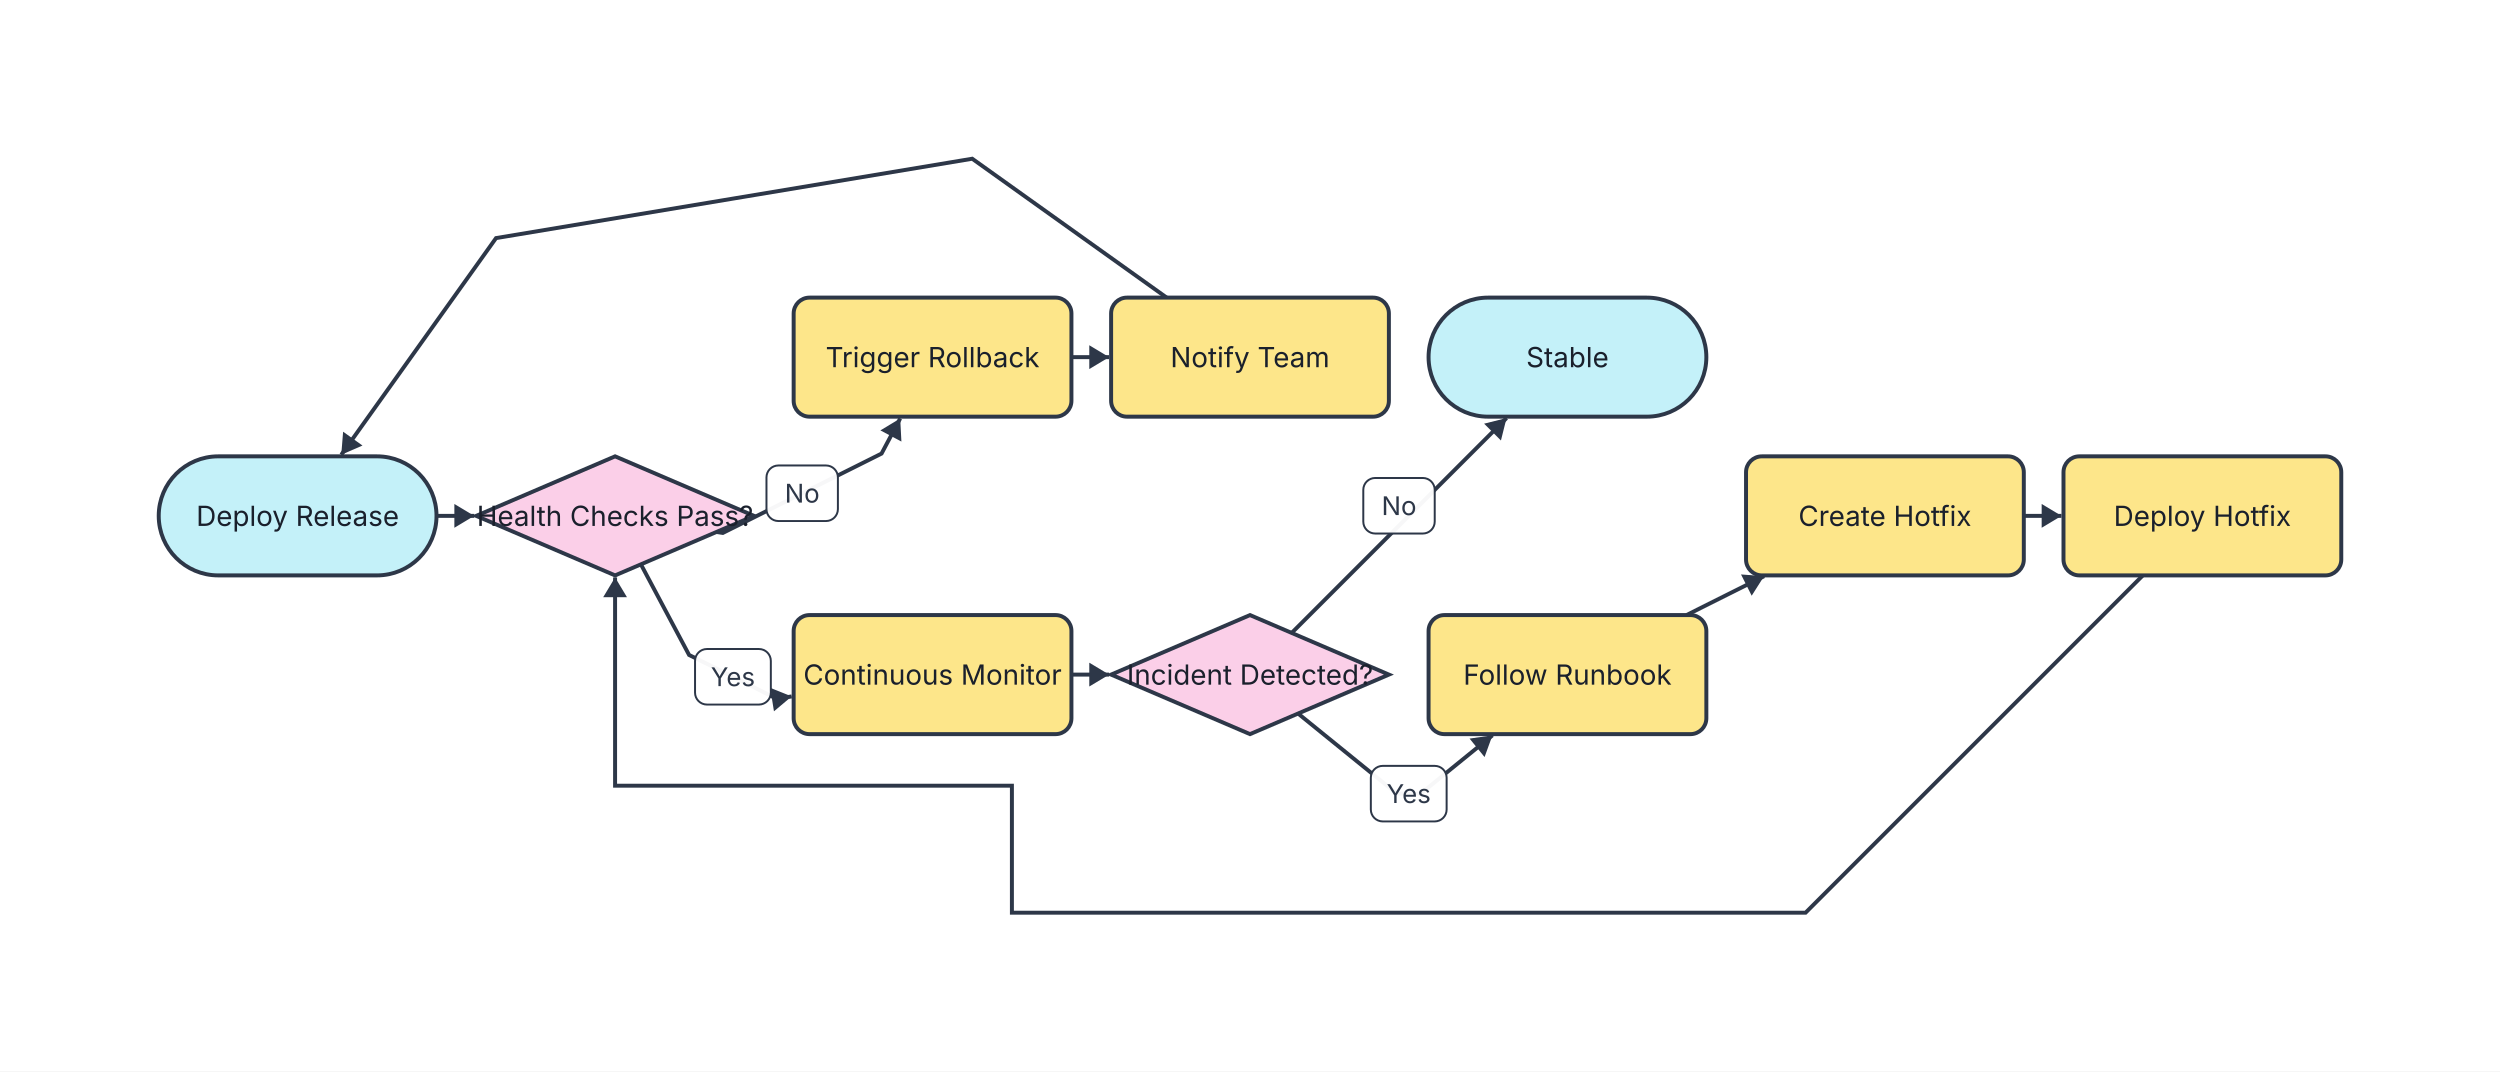
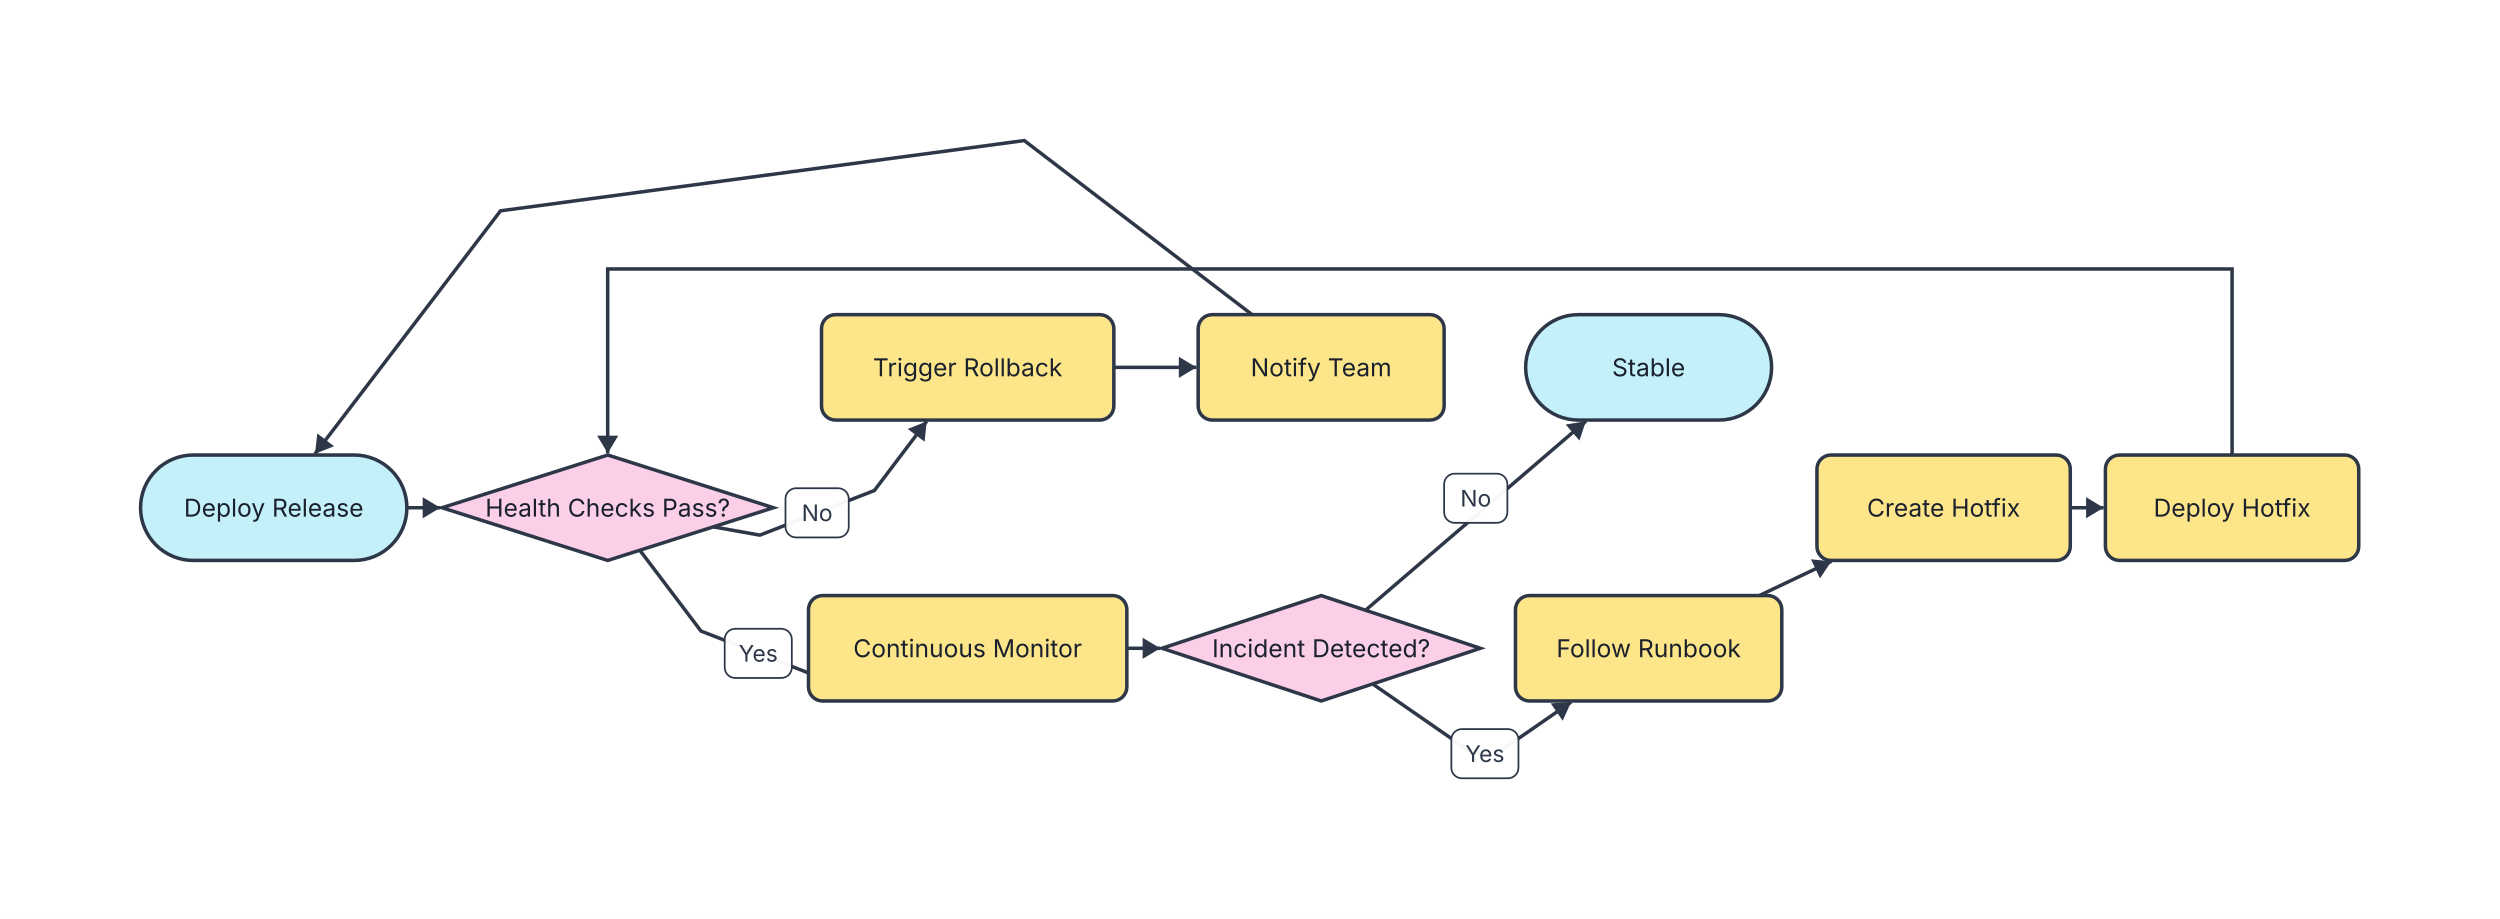
- <svg xmlns="http://www.w3.org/2000/svg" width="1260" height="540" viewBox="0 0 1260 540" font-family="Inter, system-ui, sans-serif">
+ <svg xmlns="http://www.w3.org/2000/svg" width="1423" height="523" viewBox="0 0 1423 523" font-family="Inter, system-ui, sans-serif">
  <defs>
    <marker id="arrow-end" markerWidth="8" markerHeight="8" refX="6" refY="4" orient="auto" markerUnits="strokeWidth">
      <path d="M1,1 L6,4 L1,7 z" fill="context-stroke" />
    </marker>
    <marker id="arrow-start" markerWidth="8" markerHeight="8" refX="2" refY="4" orient="auto" markerUnits="strokeWidth">
      <path d="M7,1 L2,4 L7,7 z" fill="context-stroke" />
    </marker>
  </defs>
  <rect width="100%" height="100%" fill="white" />
-   <line x1="220.0" y1="260.0" x2="239.0" y2="260.0" stroke="#2d3748" stroke-width="2" marker-end="url(#arrow-end)" />
-   <polyline points="361.1,268.1 364.3,268.6 404.3,248.6 444.3,228.6 453.7,210.9" fill="none" stroke="#2d3748" stroke-width="2" marker-end="url(#arrow-end)" />
+   <line x1="231.6" y1="289.0" x2="250.6" y2="289.0" stroke="#2d3748" stroke-width="2" marker-end="url(#arrow-end)" />
+   <polyline points="406.1,299.9 432.5,304.6 465.1,291.9 497.7,279.2 527.5,239.8" fill="none" stroke="#2d3748" stroke-width="2" marker-end="url(#arrow-end)" />
  <g pointer-events="none">
-     <rect x="386.3" y="234.6" width="36.0" height="28.0" rx="6" ry="6" fill="white" fill-opacity="0.96" stroke="#2d3748" stroke-width="1" />
-     <text x="404.3" y="248.6" fill="#2d3748" font-size="13" text-anchor="middle" dominant-baseline="middle" xml:space="preserve">No</text>
+     <rect x="447.1" y="277.9" width="36.0" height="28.0" rx="6" ry="6" fill="white" fill-opacity="0.96" stroke="#2d3748" stroke-width="1" />
+     <text x="465.1" y="291.9" fill="#2d3748" font-size="13" text-anchor="middle" dominant-baseline="middle" xml:space="preserve">No</text>
  </g>
-   <line x1="540.0" y1="180.0" x2="559.0" y2="180.0" stroke="#2d3748" stroke-width="2" marker-end="url(#arrow-end)" />
-   <polyline points="588.0,150.0 490.0,80.0 370.0,100.0 250.0,120.0 172.0,229.2" fill="none" stroke="#2d3748" stroke-width="2" marker-end="url(#arrow-end)" />
-   <polyline points="323.0,284.4 347.3,330.1 369.4,341.1 391.5,352.2 399.0,351.0" fill="none" stroke="#2d3748" stroke-width="2" marker-end="url(#arrow-end)" />
+   <line x1="634.0" y1="209.1" x2="681.0" y2="209.1" stroke="#2d3748" stroke-width="2" marker-end="url(#arrow-end)" />
+   <polyline points="712.7,179.1 583.0,80.0 433.9,100.0 284.9,120.0 179.3,258.3" fill="none" stroke="#2d3748" stroke-width="2" marker-end="url(#arrow-end)" />
+   <polyline points="364.2,313.2 399.0,359.2 431.6,371.9 464.2,384.6 550.8,369.0" fill="none" stroke="#2d3748" stroke-width="2" marker-end="url(#arrow-end)" />
  <g pointer-events="none">
-     <rect x="350.3" y="327.1" width="38.2" height="28.0" rx="6" ry="6" fill="white" fill-opacity="0.96" stroke="#2d3748" stroke-width="1" />
-     <text x="369.4" y="341.1" fill="#2d3748" font-size="13" text-anchor="middle" dominant-baseline="middle" xml:space="preserve">Yes</text>
+     <rect x="412.5" y="357.9" width="38.2" height="28.0" rx="6" ry="6" fill="white" fill-opacity="0.96" stroke="#2d3748" stroke-width="1" />
+     <text x="431.6" y="371.9" fill="#2d3748" font-size="13" text-anchor="middle" dominant-baseline="middle" xml:space="preserve">Yes</text>
  </g>
-   <line x1="540.0" y1="340.0" x2="559.0" y2="340.0" stroke="#2d3748" stroke-width="2" marker-end="url(#arrow-end)" />
-   <line x1="651.0" y1="319.0" x2="759.3" y2="210.7" stroke="#2d3748" stroke-width="2" marker-end="url(#arrow-end)" />
+   <line x1="641.4" y1="369.0" x2="660.4" y2="369.0" stroke="#2d3748" stroke-width="2" marker-end="url(#arrow-end)" />
+   <line x1="777.2" y1="347.4" x2="902.7" y2="239.7" stroke="#2d3748" stroke-width="2" marker-end="url(#arrow-end)" />
  <g pointer-events="none">
-     <rect x="687.1" y="240.9" width="36.0" height="28.0" rx="6" ry="6" fill="white" fill-opacity="0.96" stroke="#2d3748" stroke-width="1" />
-     <text x="705.1" y="254.9" fill="#2d3748" font-size="13" text-anchor="middle" dominant-baseline="middle" xml:space="preserve">No</text>
+     <rect x="822.0" y="269.6" width="36.0" height="28.0" rx="6" ry="6" fill="white" fill-opacity="0.96" stroke="#2d3748" stroke-width="1" />
+     <text x="840.0" y="283.6" fill="#2d3748" font-size="13" text-anchor="middle" dominant-baseline="middle" xml:space="preserve">No</text>
  </g>
-   <polyline points="654.2,359.6 704.0,400.0 710.0,400.0 716.0,400.0 752.2,370.6" fill="none" stroke="#2d3748" stroke-width="2" marker-end="url(#arrow-end)" />
+   <polyline points="781.3,389.3 838.6,429.0 845.2,429.0 851.8,429.0 894.3,399.6" fill="none" stroke="#2d3748" stroke-width="2" marker-end="url(#arrow-end)" />
  <g pointer-events="none">
-     <rect x="690.9" y="386.0" width="38.2" height="28.0" rx="6" ry="6" fill="white" fill-opacity="0.96" stroke="#2d3748" stroke-width="1" />
-     <text x="710.0" y="400.0" fill="#2d3748" font-size="13" text-anchor="middle" dominant-baseline="middle" xml:space="preserve">Yes</text>
+     <rect x="826.1" y="415.0" width="38.2" height="28.0" rx="6" ry="6" fill="white" fill-opacity="0.96" stroke="#2d3748" stroke-width="1" />
+     <text x="845.2" y="429.0" fill="#2d3748" font-size="13" text-anchor="middle" dominant-baseline="middle" xml:space="preserve">Yes</text>
  </g>
-   <line x1="850.0" y1="310.0" x2="889.1" y2="290.4" stroke="#2d3748" stroke-width="2" marker-end="url(#arrow-end)" />
-   <line x1="1020.0" y1="260.0" x2="1039.0" y2="260.0" stroke="#2d3748" stroke-width="2" marker-end="url(#arrow-end)" />
-   <polyline points="1080.0,290.0 910.0,460.0 510.0,460.0 510.0,396.0 310.0,396.0 310.0,291.0" fill="none" stroke="#2d3748" stroke-width="2" marker-end="url(#arrow-end)" />
-   <rect x="80.0" y="230.0" width="140.0" height="60.0" rx="30" ry="30" fill="#c4f1f9" stroke="#2d3748" stroke-width="2" />
-   <text x="150.0" y="260.0" fill="#1a202c" font-size="14" text-anchor="middle" dominant-baseline="middle">Deploy Release</text>
-   <polygon points="310.0,230.0 380.0,260.0 310.0,290.0 240.0,260.0" fill="#fbcfe8" stroke="#2d3748" stroke-width="2" />
-   <text x="310.0" y="260.0" fill="#1a202c" font-size="14" text-anchor="middle" dominant-baseline="middle">Health Checks Pass?</text>
-   <rect x="720.0" y="150.0" width="140.0" height="60.0" rx="30" ry="30" fill="#c4f1f9" stroke="#2d3748" stroke-width="2" />
-   <text x="790.0" y="180.0" fill="#1a202c" font-size="14" text-anchor="middle" dominant-baseline="middle">Stable</text>
-   <rect x="720.0" y="310.0" width="140.0" height="60.0" rx="8" ry="8" fill="#fde68a" stroke="#2d3748" stroke-width="2" />
-   <text x="790.0" y="340.0" fill="#1a202c" font-size="14" text-anchor="middle" dominant-baseline="middle">Follow Runbook</text>
-   <polygon points="630.0,310.0 700.0,340.0 630.0,370.0 560.0,340.0" fill="#fbcfe8" stroke="#2d3748" stroke-width="2" />
-   <text x="630.0" y="340.0" fill="#1a202c" font-size="14" text-anchor="middle" dominant-baseline="middle">Incident Detected?</text>
-   <rect x="560.0" y="150.0" width="140.0" height="60.0" rx="8" ry="8" fill="#fde68a" stroke="#2d3748" stroke-width="2" />
-   <text x="630.0" y="180.0" fill="#1a202c" font-size="14" text-anchor="middle" dominant-baseline="middle">Notify Team</text>
-   <rect x="400.0" y="310.0" width="140.0" height="60.0" rx="8" ry="8" fill="#fde68a" stroke="#2d3748" stroke-width="2" />
-   <text x="470.0" y="340.0" fill="#1a202c" font-size="14" text-anchor="middle" dominant-baseline="middle">Continuous Monitor</text>
-   <rect x="880.0" y="230.0" width="140.0" height="60.0" rx="8" ry="8" fill="#fde68a" stroke="#2d3748" stroke-width="2" />
-   <text x="950.0" y="260.0" fill="#1a202c" font-size="14" text-anchor="middle" dominant-baseline="middle">Create Hotfix</text>
-   <rect x="400.0" y="150.0" width="140.0" height="60.0" rx="8" ry="8" fill="#fde68a" stroke="#2d3748" stroke-width="2" />
-   <text x="470.0" y="180.0" fill="#1a202c" font-size="14" text-anchor="middle" dominant-baseline="middle">Trigger Rollback</text>
-   <rect x="1040.0" y="230.0" width="140.0" height="60.0" rx="8" ry="8" fill="#fde68a" stroke="#2d3748" stroke-width="2" />
-   <text x="1110.0" y="260.0" fill="#1a202c" font-size="14" text-anchor="middle" dominant-baseline="middle">Deploy Hotfix</text>
+   <line x1="1001.4" y1="339.0" x2="1042.4" y2="319.5" stroke="#2d3748" stroke-width="2" marker-end="url(#arrow-end)" />
+   <line x1="1178.4" y1="289.0" x2="1197.4" y2="289.0" stroke="#2d3748" stroke-width="2" marker-end="url(#arrow-end)" />
+   <polyline points="1270.5,259.0 1270.5,153.1 345.9,153.1 345.9,258.0" fill="none" stroke="#2d3748" stroke-width="2" marker-end="url(#arrow-end)" />
+   <rect x="1198.4" y="259.0" width="144.2" height="60.0" rx="8" ry="8" fill="#fde68a" stroke="#2d3748" stroke-width="2" />
+   <text x="1270.5" y="289.0" fill="#1a202c" font-size="14" text-anchor="middle" dominant-baseline="middle">Deploy Hotfix</text>
+   <rect x="868.4" y="179.1" width="140.0" height="60.0" rx="30" ry="30" fill="#c4f1f9" stroke="#2d3748" stroke-width="2" />
+   <text x="938.4" y="209.1" fill="#1a202c" font-size="14" text-anchor="middle" dominant-baseline="middle">Stable</text>
+   <polygon points="752.0,339.0 842.6,369.0 752.0,399.0 661.4,369.0" fill="#fbcfe8" stroke="#2d3748" stroke-width="2" />
+   <text x="752.0" y="369.0" fill="#1a202c" font-size="14" text-anchor="middle" dominant-baseline="middle">Incident Detected?</text>
+   <rect x="682.0" y="179.1" width="140.0" height="60.0" rx="8" ry="8" fill="#fde68a" stroke="#2d3748" stroke-width="2" />
+   <text x="752.0" y="209.1" fill="#1a202c" font-size="14" text-anchor="middle" dominant-baseline="middle">Notify Team</text>
+   <rect x="467.6" y="179.1" width="166.4" height="60.0" rx="8" ry="8" fill="#fde68a" stroke="#2d3748" stroke-width="2" />
+   <text x="550.8" y="209.1" fill="#1a202c" font-size="14" text-anchor="middle" dominant-baseline="middle">Trigger Rollback</text>
+   <polygon points="345.9,259.0 440.2,289.0 345.9,319.0 251.6,289.0" fill="#fbcfe8" stroke="#2d3748" stroke-width="2" />
+   <text x="345.9" y="289.0" fill="#1a202c" font-size="14" text-anchor="middle" dominant-baseline="middle">Health Checks Pass?</text>
+   <rect x="862.6" y="339.0" width="151.6" height="60.0" rx="8" ry="8" fill="#fde68a" stroke="#2d3748" stroke-width="2" />
+   <text x="938.4" y="369.0" fill="#1a202c" font-size="14" text-anchor="middle" dominant-baseline="middle">Follow Runbook</text>
+   <rect x="80.0" y="259.0" width="151.6" height="60.0" rx="30" ry="30" fill="#c4f1f9" stroke="#2d3748" stroke-width="2" />
+   <text x="155.8" y="289.0" fill="#1a202c" font-size="14" text-anchor="middle" dominant-baseline="middle">Deploy Release</text>
+   <rect x="460.2" y="339.0" width="181.2" height="60.0" rx="8" ry="8" fill="#fde68a" stroke="#2d3748" stroke-width="2" />
+   <text x="550.8" y="369.0" fill="#1a202c" font-size="14" text-anchor="middle" dominant-baseline="middle">Continuous Monitor</text>
+   <rect x="1034.2" y="259.0" width="144.2" height="60.0" rx="8" ry="8" fill="#fde68a" stroke="#2d3748" stroke-width="2" />
+   <text x="1106.3" y="289.0" fill="#1a202c" font-size="14" text-anchor="middle" dominant-baseline="middle">Create Hotfix</text>
</svg>
